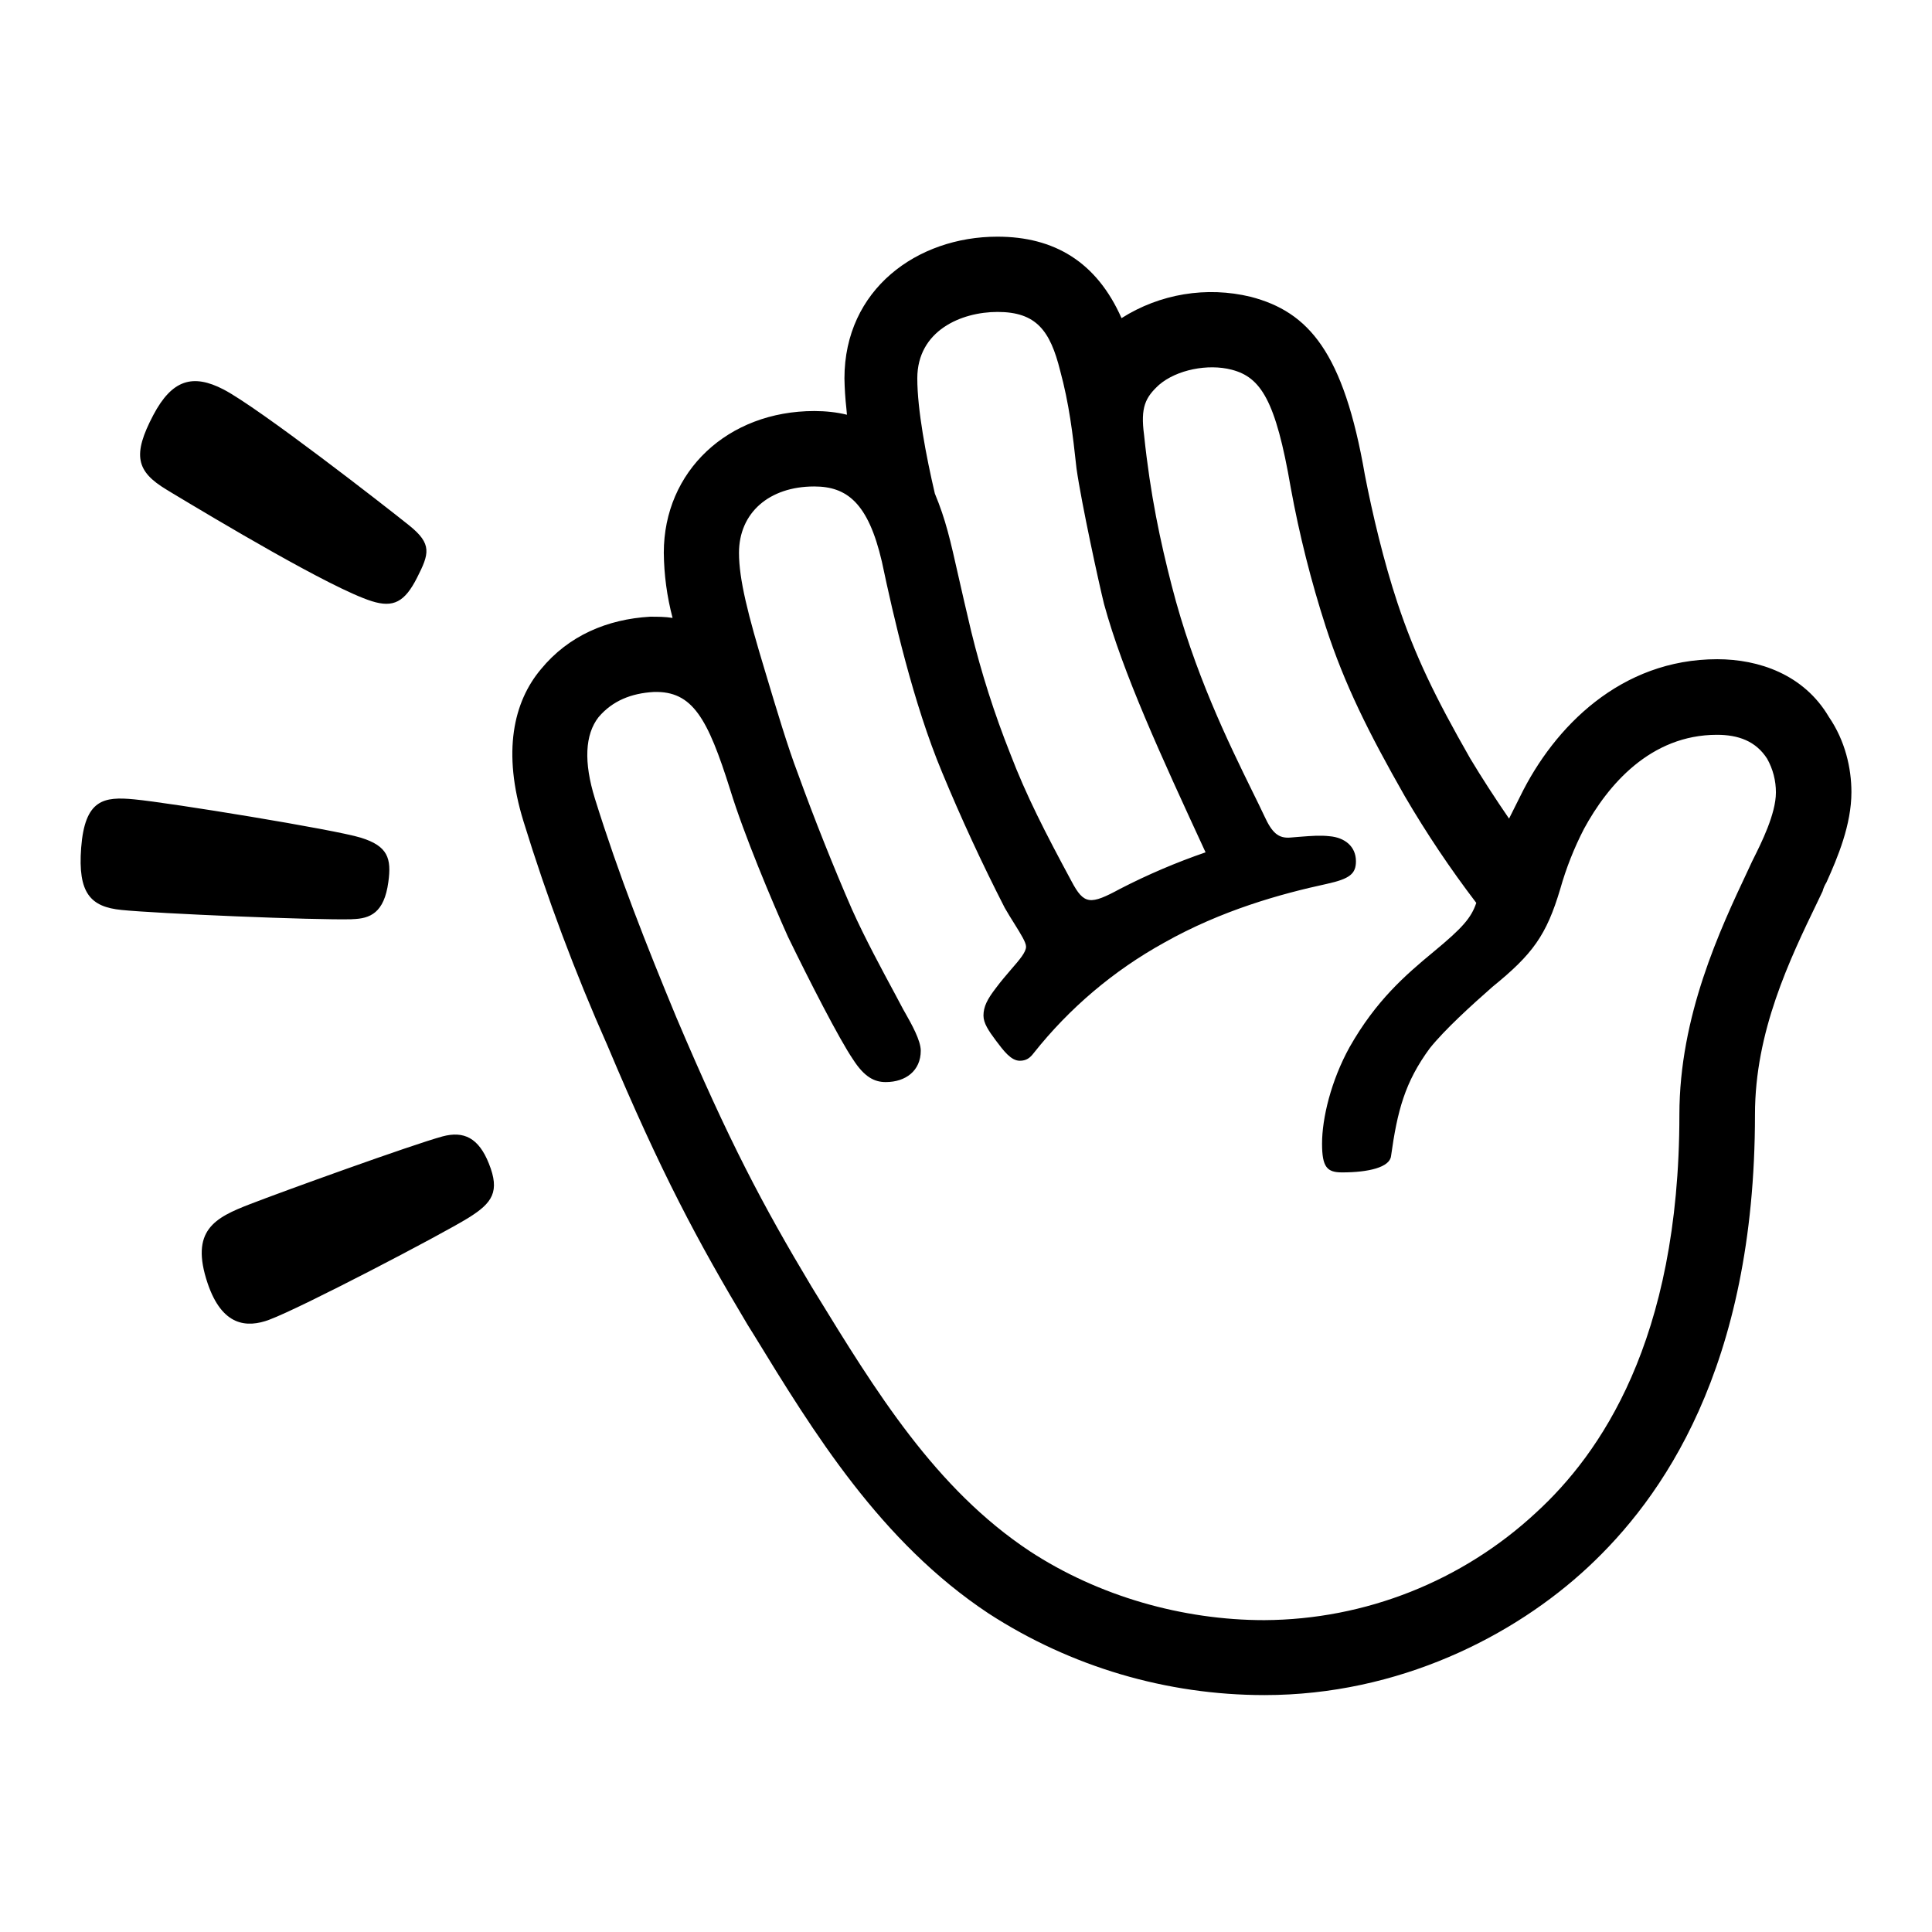
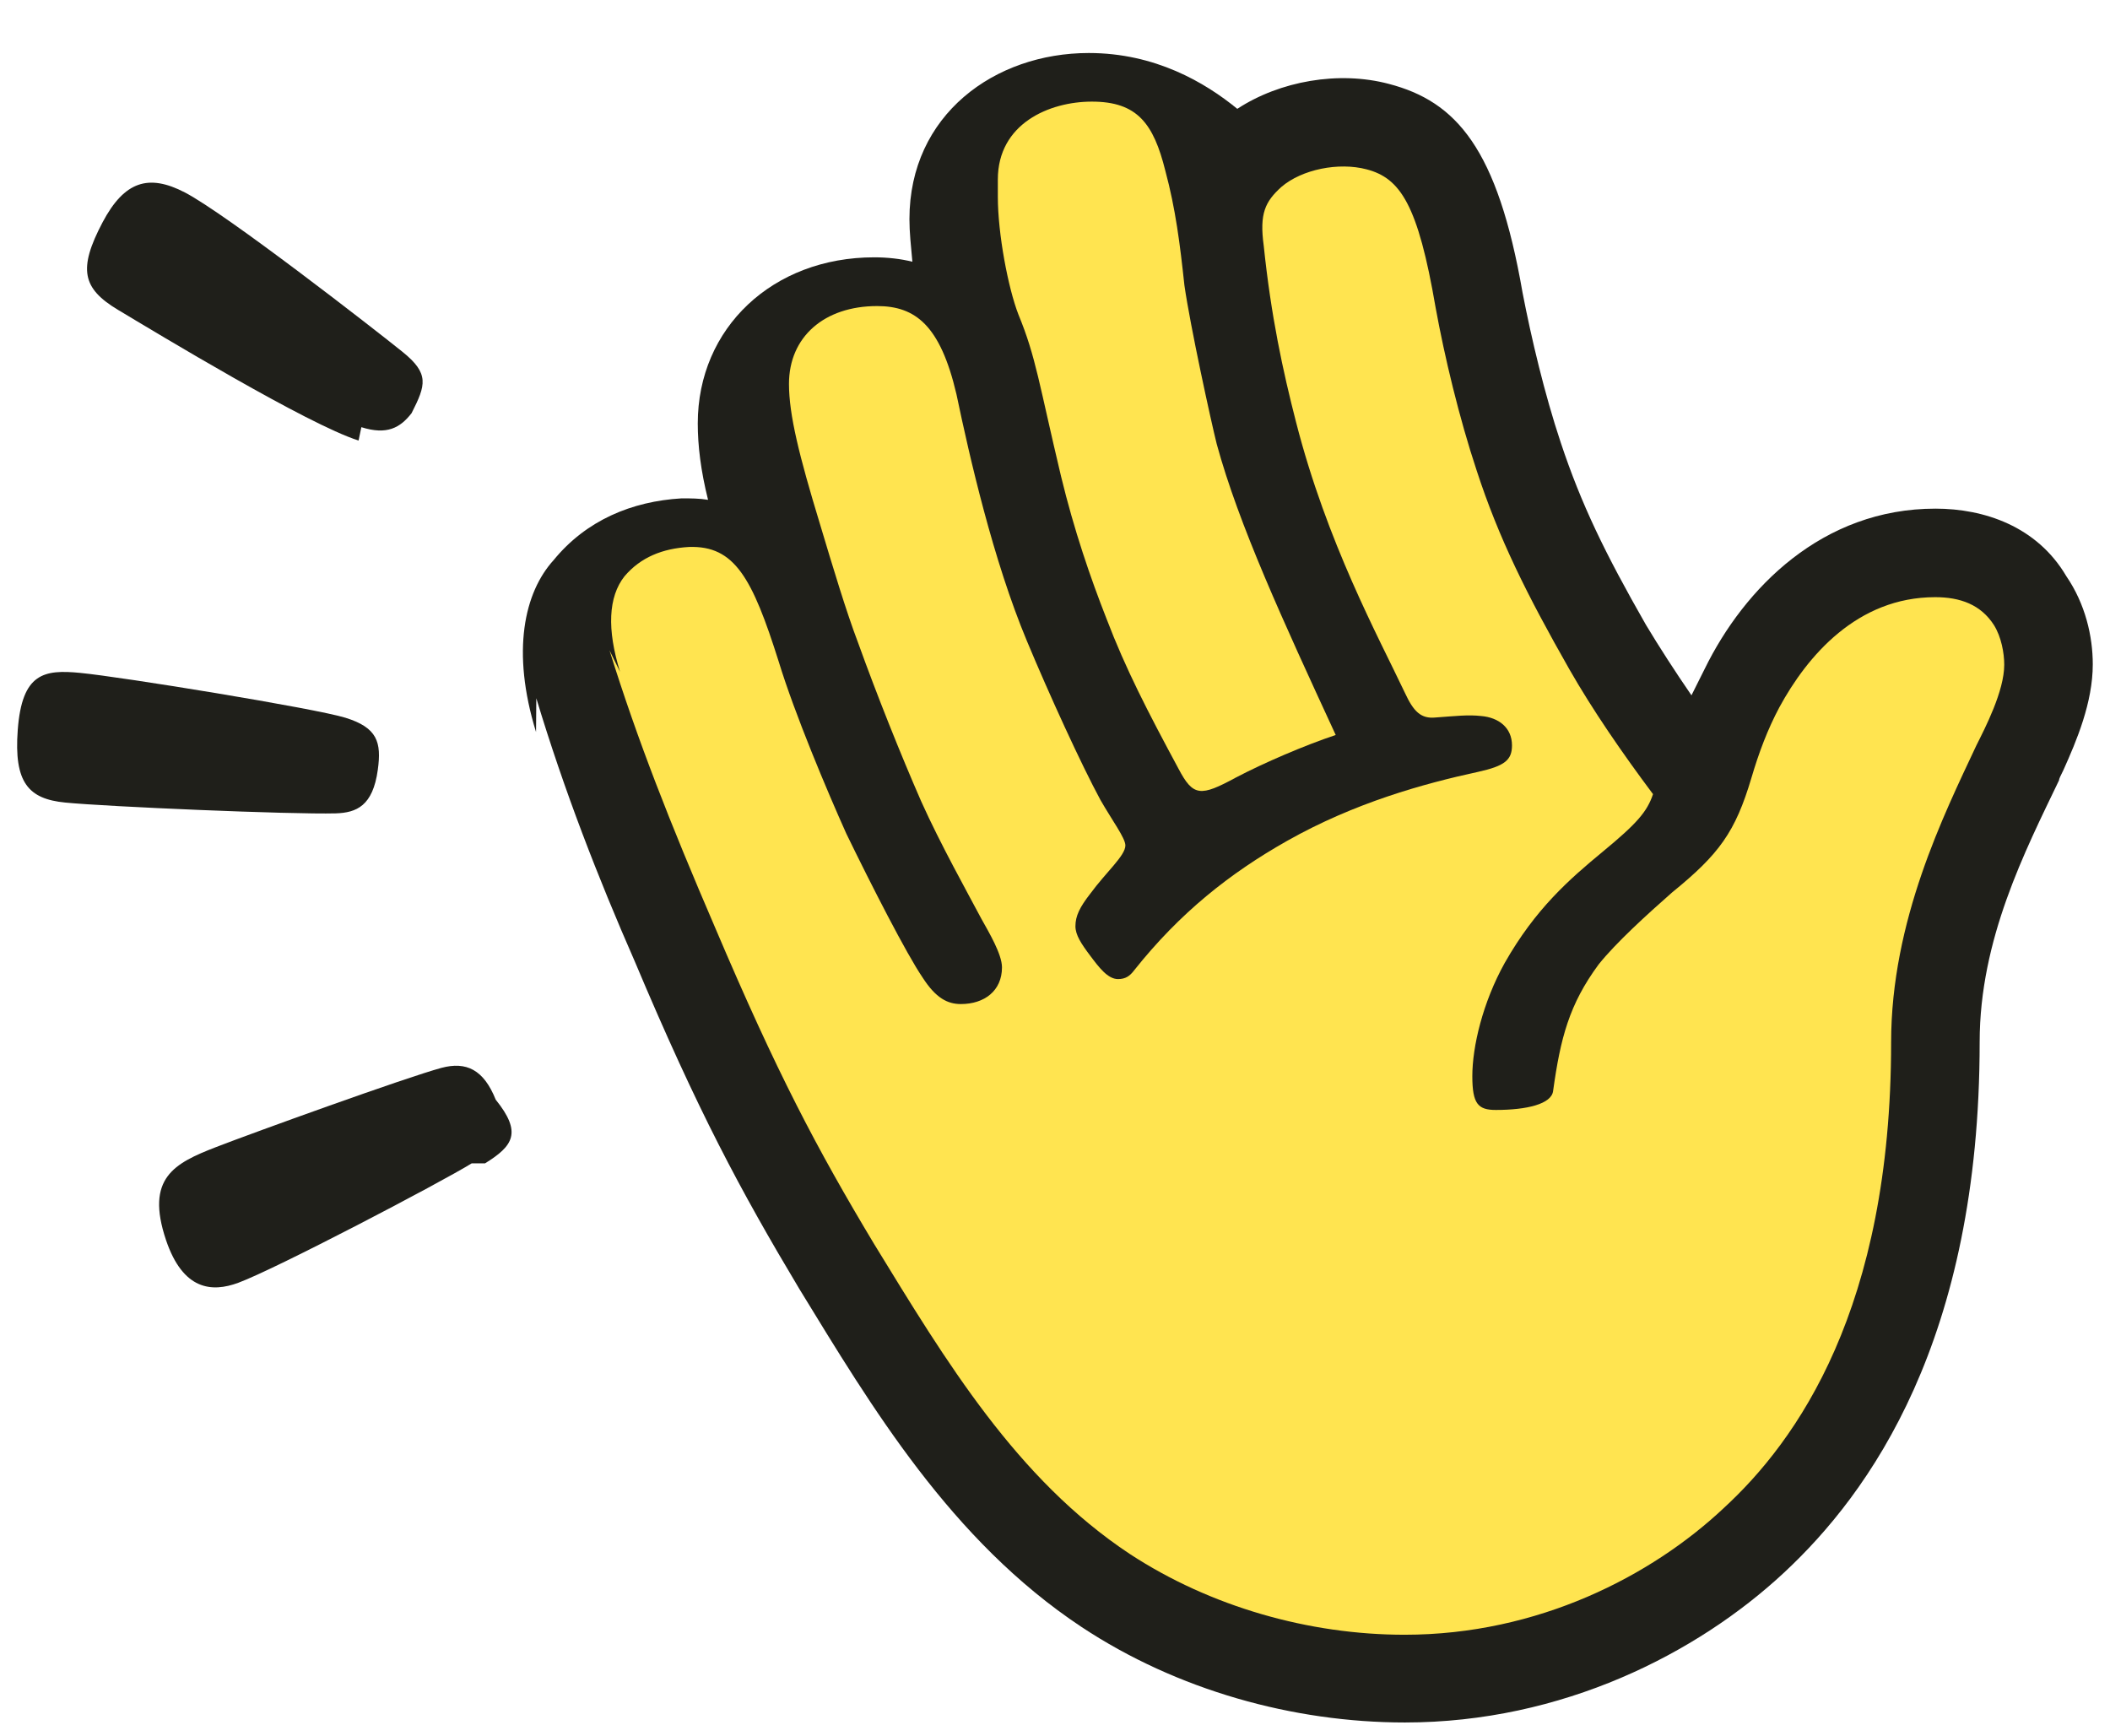
- <svg xmlns="http://www.w3.org/2000/svg" height="24" width="24" viewBox="0 0 24 24">
-   <path fill="currentColor" fill-rule="evenodd" d="M7.546 12.988A25 25 0 0 1 6.502 10.2c-.264-.858-.124-1.48.217-1.886.344-.42.827-.622 1.356-.653.093 0 .187 0 .28.015a3.3 3.3 0 0 1-.109-.81c0-1.013.796-1.76 1.87-1.76.14 0 .28.015.405.046l-.007-.078a4 4 0 0 1-.024-.373c0-1.107.904-1.761 1.9-1.761.703 0 1.232.311 1.542 1.012a2.08 2.08 0 0 1 1.605-.265c.718.187 1.154.685 1.418 2.213.094.484.234 1.075.405 1.59.218.655.467 1.168.903 1.931.14.234.312.499.483.748l.14-.28c.42-.858 1.247-1.7 2.446-1.7.515 0 1.076.188 1.387.717.203.296.28.638.28.934 0 .405-.17.81-.31 1.121a.4.4 0 0 0-.048.11l-.062.13c-.35.724-.778 1.615-.778 2.642 0 3.162-1.17 4.783-2.073 5.624-.92.858-2.352 1.59-4.02 1.59a6.3 6.3 0 0 1-3.426-1.013c-1.344-.89-2.177-2.252-2.922-3.47l-.07-.112c-.623-1.043-1.075-1.884-1.744-3.474m-.11-4.08c-.17.217-.186.56-.046 1.012.296.95.64 1.821 1.01 2.714.654 1.542 1.075 2.337 1.682 3.35l.046.075c.748 1.22 1.49 2.433 2.665 3.211.856.56 1.9.856 2.913.856a5 5 0 0 0 3.38-1.34c.78-.716 1.776-2.119 1.776-4.939 0-1.226.505-2.3.85-3.032l.053-.114.014-.028c.098-.196.282-.562.282-.828a.85.85 0 0 0-.109-.42c-.14-.219-.358-.297-.623-.297-.826 0-1.356.623-1.652 1.168a4 4 0 0 0-.295.747c-.172.577-.343.81-.841 1.215-.265.233-.592.53-.779.763-.311.422-.404.78-.482 1.34-.016.14-.28.203-.608.203-.186 0-.249-.063-.249-.358 0-.312.11-.779.343-1.2.327-.575.685-.887 1.043-1.183s.467-.42.53-.607a13 13 0 0 1-.888-1.325c-.452-.794-.748-1.387-.981-2.103a13.5 13.5 0 0 1-.436-1.73c-.187-1.091-.374-1.371-.732-1.465-.296-.078-.685 0-.903.187-.171.156-.233.28-.187.623.078.749.203 1.325.343 1.87.276 1.078.708 1.957 1.004 2.561q.083.167.148.305c.093.202.171.28.327.265l.11-.009c.154-.012.258-.02.373-.007.186.016.327.125.327.311 0 .156-.078.218-.358.28-.577.125-1.31.328-2.026.732a5.4 5.4 0 0 0-1.62 1.372c-.047.062-.094.094-.172.094-.109 0-.202-.125-.296-.25-.093-.124-.155-.218-.155-.311 0-.109.046-.202.155-.343.063-.085.13-.162.188-.23.104-.12.186-.214.186-.283 0-.053-.064-.155-.143-.282q-.06-.094-.122-.201a23 23 0 0 1-.778-1.683c-.358-.856-.607-1.948-.748-2.617-.17-.732-.436-.934-.84-.934-.56 0-.935.327-.935.825 0 .328.11.764.327 1.48.14.467.28.935.405 1.262.203.562.452 1.184.67 1.683.161.36.383.77.537 1.056l.101.19.025.044c.08.141.193.343.193.469 0 .249-.187.39-.436.39-.14 0-.265-.063-.405-.281-.171-.25-.545-.982-.81-1.527-.202-.452-.544-1.263-.716-1.823-.28-.888-.467-1.23-.95-1.215-.28.016-.513.11-.684.311M11.395 4.7c0-.592.545-.825.997-.825.482 0 .654.233.778.731.11.405.156.779.203 1.215.062.436.28 1.434.342 1.683.234.856.7 1.87 1.261 3.084a8 8 0 0 0-1.059.452c-.373.202-.451.202-.607-.094-.327-.607-.56-1.059-.763-1.59a11.5 11.5 0 0 1-.482-1.511c-.065-.27-.113-.487-.155-.669-.108-.48-.161-.717-.297-1.045-.109-.466-.218-1.042-.218-1.431m-8.05 11.694c.395-.146 2.144-1.061 2.473-1.265.299-.186.395-.326.255-.675-.127-.319-.311-.408-.576-.337-.376.102-1.997.688-2.388.84-.441.17-.751.326-.53.984.18.532.485.558.767.453m1.032-4.975c-.47.013-2.421-.07-2.867-.115-.388-.038-.545-.21-.503-.771.046-.603.28-.64.661-.603.442.042 2.487.375 2.813.476.337.104.383.257.342.552-.052.382-.225.454-.446.46M2.147 6.13c.51.306 1.963 1.178 2.471 1.338.27.085.41.009.562-.29s.191-.42-.097-.651c-.299-.24-1.863-1.458-2.306-1.689-.382-.198-.64-.122-.872.317-.262.497-.214.7.163.927z" />
+ <svg xmlns="http://www.w3.org/2000/svg" viewBox="0 0 158 130" fill="none">
+   <path fill="#1F1F1A" d="M40.16 52.29c2.09 6.93 4.62 13.43 7.37 19.7 4.73 11.23 7.92 17.17 12.33 24.54 5.39 8.8 11.34 18.82 21.13 25.31 7.15 4.73 15.85 7.15 24.21 7.15 11.78 0 21.9-5.17 28.4-11.23 6.38-5.94 14.64-17.39 14.64-39.73 0-7.7 3.41-14.31 5.94-19.59 0-.11.11-.33.33-.77.99-2.2 2.2-5.06 2.2-7.92 0-2.09-.55-4.51-1.98-6.6-2.2-3.74-6.16-5.06-9.8-5.06-8.47 0-14.31 5.94-17.28 12l-.99 1.98c-1.21-1.76-2.42-3.63-3.41-5.28-3.08-5.39-4.84-9.02-6.38-13.65-1.21-3.63-2.2-7.81-2.86-11.23-1.87-10.79-4.95-14.31-10.02-15.63-3.74-.99-8.14-.22-11.34 1.87-2.42-1.98-6.16-4.18-11.12-4.18-7.04 0-13.43 4.62-13.43 12.44 0 .99.11 1.98.22 3.19-.88-.22-1.87-.33-2.86-.33-7.59 0-13.21 5.28-13.21 12.44 0 1.65.22 3.52.77 5.72-.66-.11-1.32-.11-1.98-.11-3.74.22-7.15 1.65-9.58 4.62-2.2 2.42-3.19 6.82-1.32 12.88Z" />
+   <path fill="#FFE450" d="M46.43 50.31c-.99-3.19-.88-5.61.33-7.15 1.21-1.43 2.86-2.09 4.84-2.2 3.41-.11 4.73 2.31 6.71 8.58 1.21 3.96 3.63 9.69 5.06 12.88 1.87 3.85 4.51 9.02 5.72 10.79.99 1.54 1.87 1.98 2.86 1.98 1.76 0 3.08-.99 3.08-2.75 0-.99-.99-2.64-1.54-3.63-.99-1.87-3.08-5.61-4.51-8.8-1.54-3.52-3.3-7.92-4.73-11.89-.88-2.31-1.87-5.61-2.86-8.91-1.54-5.06-2.31-8.14-2.31-10.46 0-3.52 2.64-5.83 6.6-5.83 2.86 0 4.73 1.43 5.94 6.6.99 4.73 2.75 12.44 5.28 18.49 1.65 3.96 4.07 9.25 5.5 11.89.88 1.54 1.87 2.86 1.87 3.41 0 .77-1.43 1.98-2.64 3.63-.77.99-1.1 1.65-1.1 2.42 0 .66.44 1.32 1.1 2.2.66.88 1.32 1.76 2.09 1.76.55 0 .88-.22 1.21-.66 3.41-4.29 7.15-7.26 11.45-9.69 5.06-2.86 10.24-4.29 14.31-5.17 1.98-.44 2.53-.88 2.53-1.98 0-1.32-.99-2.09-2.31-2.2-.99-.11-1.87 0-3.41.11-1.1.11-1.65-.44-2.31-1.87-1.98-4.18-5.83-11.23-8.14-20.25-.99-3.85-1.87-7.92-2.42-13.21-.33-2.42.11-3.3 1.32-4.4 1.54-1.32 4.29-1.87 6.38-1.32 2.53.66 3.85 2.64 5.17 10.35.66 3.63 1.76 8.25 3.08 12.22 1.65 5.06 3.74 9.25 6.93 14.86 1.76 3.08 3.96 6.27 6.27 9.36-.44 1.32-1.21 2.2-3.74 4.29-2.53 2.09-5.06 4.29-7.37 8.36-1.65 2.97-2.42 6.27-2.42 8.47 0 2.09.44 2.53 1.76 2.53 2.31 0 4.18-.44 4.29-1.43.55-3.96 1.21-6.49 3.41-9.47 1.32-1.65 3.63-3.74 5.5-5.39 3.52-2.86 4.73-4.51 5.94-8.58.55-1.87 1.21-3.63 2.09-5.28 2.09-3.85 5.83-8.25 11.67-8.25 1.87 0 3.41.55 4.4 2.09.55.88.77 2.09.77 2.97 0 1.98-1.43 4.73-2.09 6.05-2.42 5.17-6.38 13.1-6.38 22.23 0 19.92-7.04 29.83-12.55 34.89-5.39 5.06-13.87 9.47-23.88 9.47-7.15 0-14.53-2.09-20.58-6.05-8.47-5.61-13.76-14.42-19.15-23.22-4.29-7.15-7.26-12.77-11.89-23.66-3.41-7.92-5.83-14.08-7.92-20.79Z" />
+   <path fill="#FFE450" d="M74.72 13.44c0-4.18 3.85-5.83 7.04-5.83 3.41 0 4.62 1.65 5.5 5.17.77 2.86 1.1 5.5 1.43 8.58.44 3.08 1.98 10.13 2.42 11.89 1.65 6.05 4.95 13.21 8.91 21.79-2.31.77-5.39 2.09-7.48 3.19-2.64 1.43-3.19 1.43-4.29-.66-2.31-4.29-3.96-7.48-5.39-11.23-1.21-3.08-2.42-6.6-3.41-10.68-1.65-6.93-1.87-8.91-3.19-12.11-.77-1.98-1.54-6.05-1.54-8.8Z" />
+   <path fill="#1F1F1A" d="M35.32 87.12c-2.33 1.44-14.68 7.91-17.47 8.94-1.99.74-4.15.56-5.42-3.2-1.56-4.65.63-5.75 3.75-6.96 2.76-1.07 14.21-5.21 16.87-5.93 1.87-.5 3.17.13 4.07 2.38 1.99 2.47 1.31 3.46-.8 4.77Z" />
+   <path fill="#1F1F1A" d="M25.14 60.91c-3.32.09-17.11-.5-20.26-.81-2.74-.27-3.85-1.48-3.55-5.45.32-4.26 1.98-4.52 4.67-4.26 3.12.3 17.57 2.65 19.87 3.36 2.38.74 2.71 1.82 2.42 3.9-.37 2.7-1.59 3.21-3.15 3.26Z" />
+   <path fill="#1F1F1A" d="M26.85 32.99c-3.8-1.2-15.08-8.03-18.02-9.79-2.66-1.6-3-3.04-1.15-6.55 1.64-3.1 3.46-3.64 6.16-2.24 3.13 1.63 14.18 10.23 16.29 11.93 2.04 1.64 1.76 2.49.69 4.6-.86 1.11-1.86 1.65-3.76 1.05Z" />
</svg>
